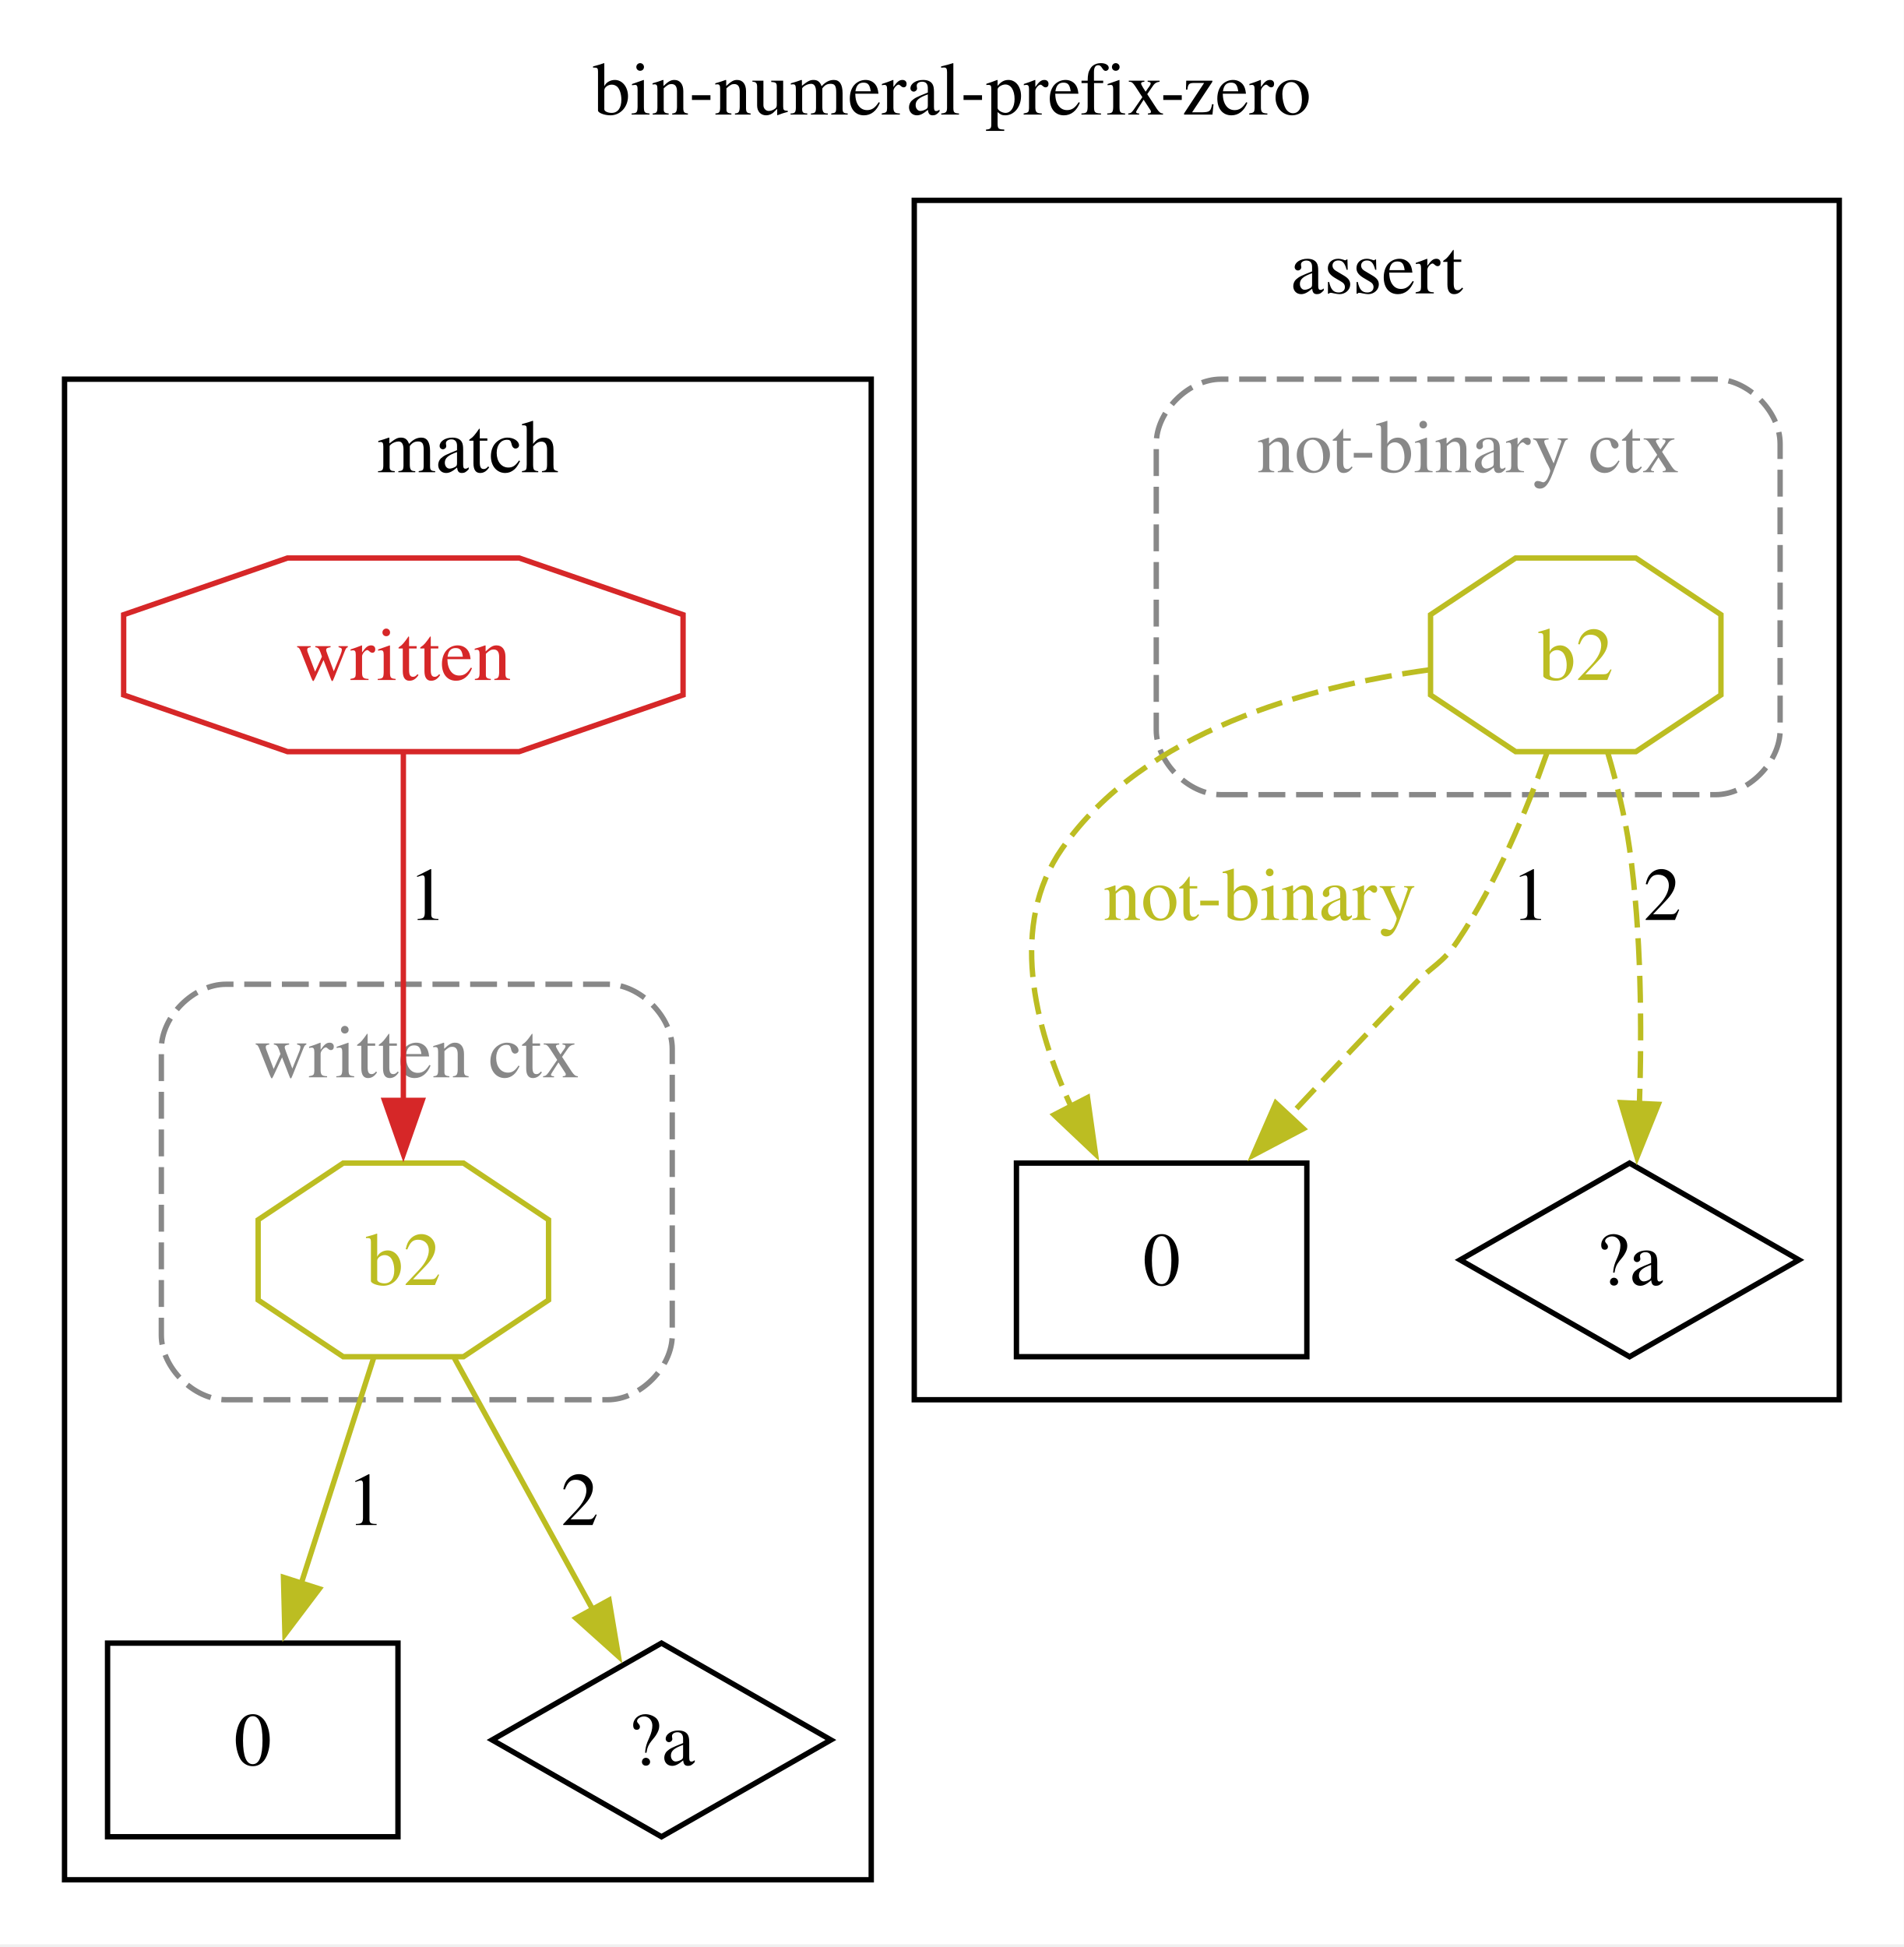
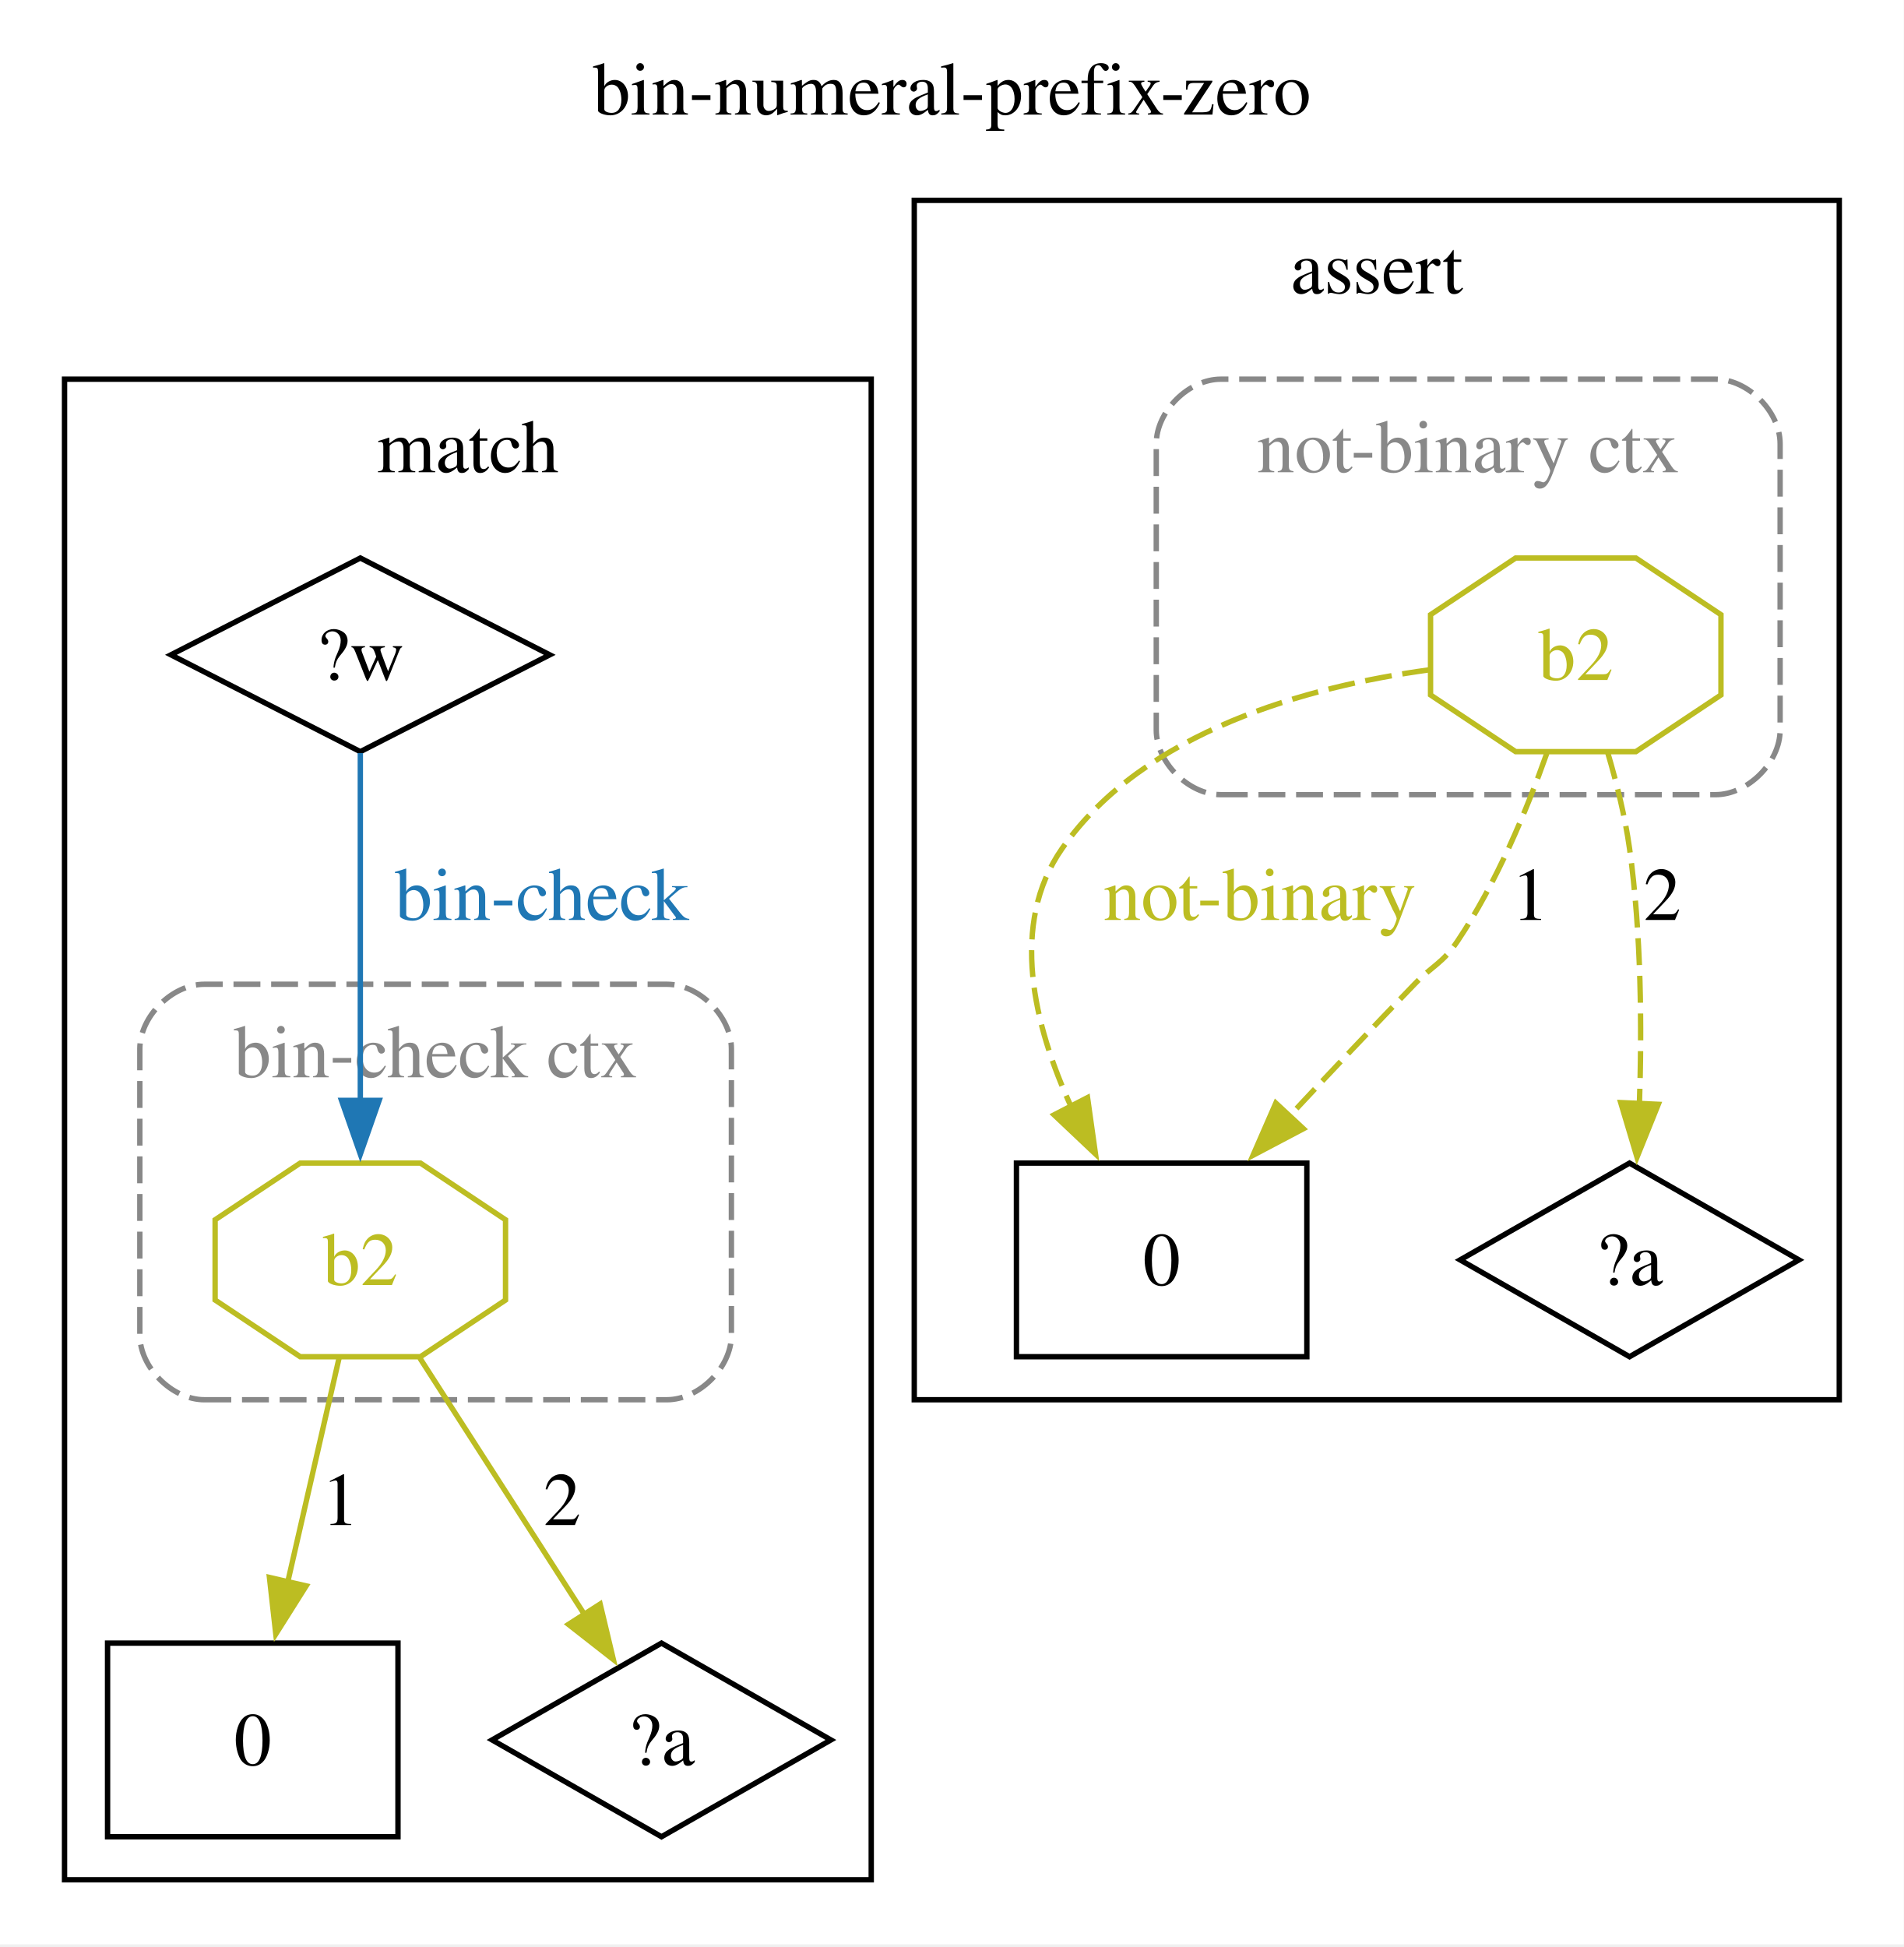
<svg xmlns="http://www.w3.org/2000/svg" width="354pt" height="362pt" viewBox="0.00 0.00 354.00 362.00">
  <g id="graph0" class="graph" transform="scale(1 1) rotate(0) translate(4 357.5)">
    <polygon fill="white" stroke="none" points="-4,4 -4,-357.5 350,-357.5 350,4 -4,4" />
    <text xml:space="preserve" text-anchor="middle" x="173" y="-336.2" font-family="Times,serif" font-size="14.00">bin-numeral-prefix-zero</text>
    <g id="clust1" class="cluster">
      <polygon fill="none" stroke="black" points="8,-8 8,-287 158,-287 158,-8 8,-8" />
      <text xml:space="preserve" text-anchor="middle" x="83" y="-269.7" font-family="Times,serif" font-size="14.00">match</text>
    </g>
    <g id="clust2" class="cluster">
-       <path fill="none" stroke="#888888" stroke-dasharray="5,2" d="M38,-97.25C38,-97.25 109,-97.25 109,-97.25 115,-97.25 121,-103.25 121,-109.25 121,-109.25 121,-162.5 121,-162.5 121,-168.5 115,-174.5 109,-174.5 109,-174.5 38,-174.5 38,-174.5 32,-174.5 26,-168.5 26,-162.5 26,-162.5 26,-109.25 26,-109.25 26,-103.25 32,-97.25 38,-97.25" />
-       <text xml:space="preserve" text-anchor="middle" x="73.5" y="-157.2" font-family="Times,serif" font-size="14.00" fill="#888888">written ctx</text>
+       <path fill="none" stroke="#888888" stroke-dasharray="5,2" d="M34,-97.25C34,-97.25 120,-97.25 120,-97.25 126,-97.25 132,-103.25 132,-109.25 132,-109.25 132,-162.5 132,-162.5 132,-168.5 126,-174.5 120,-174.5 120,-174.5 34,-174.5 34,-174.5 28,-174.5 22,-168.5 22,-162.5 22,-162.5 22,-109.25 22,-109.25 22,-103.25 28,-97.25 34,-97.25" />
+       <text xml:space="preserve" text-anchor="middle" x="77" y="-157.2" font-family="Times,serif" font-size="14.00" fill="#888888">bin-check ctx</text>
    </g>
    <g id="clust3" class="cluster">
      <polygon fill="none" stroke="black" points="166,-97.25 166,-320.25 338,-320.25 338,-97.25 166,-97.25" />
      <text xml:space="preserve" text-anchor="middle" x="252" y="-302.95" font-family="Times,serif" font-size="14.00">assert</text>
    </g>
    <g id="clust4" class="cluster">
      <path fill="none" stroke="#888888" stroke-dasharray="5,2" d="M223,-209.75C223,-209.75 315,-209.75 315,-209.75 321,-209.75 327,-215.75 327,-221.75 327,-221.75 327,-275 327,-275 327,-281 321,-287 315,-287 315,-287 223,-287 223,-287 217,-287 211,-281 211,-275 211,-275 211,-221.75 211,-221.75 211,-215.75 217,-209.75 223,-209.75" />
      <text xml:space="preserve" text-anchor="middle" x="269" y="-269.7" font-family="Times,serif" font-size="14.00" fill="#888888">not-binary ctx</text>
    </g>
    <g id="node1" class="node">
+       <polygon fill="none" stroke="black" points="63,-253.75 27.78,-235.75 63,-217.75 98.22,-235.75 63,-253.75" />
+       <text xml:space="preserve" text-anchor="middle" x="63" y="-231.07" font-family="Times,serif" font-size="14.00">?w</text>
+     </g>
+     <g id="node4" class="node">
+       <polygon fill="none" stroke="#bcbd22" points="90,-115.79 90,-130.71 74.18,-141.25 51.82,-141.25 36,-130.71 36,-115.79 51.82,-105.25 74.18,-105.25 90,-115.79" />
+       <text xml:space="preserve" text-anchor="middle" x="63" y="-118.58" font-family="Times,serif" font-size="14.00" fill="#bcbd22">b2</text>
+     </g>
+     <g id="edge1" class="edge">
+       <path fill="none" stroke="#1f77b4" d="M63,-217.48C63,-200.21 63,-173.34 63,-152.87" />
+       <polygon fill="#1f77b4" stroke="#1f77b4" points="66.5,-152.91 63,-142.91 59.5,-152.91 66.5,-152.91" />
+       <text xml:space="preserve" text-anchor="middle" x="96.75" y="-186.45" font-family="Times,serif" font-size="14.00" fill="#1f77b4">bin-check</text>
+     </g>
+     <g id="node2" class="node">
      <polygon fill="none" stroke="black" points="70,-52 16,-52 16,-16 70,-16 70,-52" />
      <text xml:space="preserve" text-anchor="middle" x="43" y="-29.32" font-family="Times,serif" font-size="14.00">0</text>
    </g>
-     <g id="node2" class="node">
+     <g id="node3" class="node">
      <polygon fill="none" stroke="black" points="119,-52 87.5,-34 119,-16 150.5,-34 119,-52" />
      <text xml:space="preserve" text-anchor="middle" x="119" y="-29.32" font-family="Times,serif" font-size="14.00">?a</text>
    </g>
-     <g id="node3" class="node">
-       <polygon fill="none" stroke="#bcbd22" points="98,-115.79 98,-130.71 82.18,-141.25 59.82,-141.25 44,-130.71 44,-115.79 59.82,-105.25 82.18,-105.25 98,-115.79" />
-       <text xml:space="preserve" text-anchor="middle" x="71" y="-118.58" font-family="Times,serif" font-size="14.00" fill="#bcbd22">b2</text>
-     </g>
    <g id="edge2" class="edge">
-       <path fill="none" stroke="#bcbd22" d="M65.47,-105.01C61.63,-93.06 56.44,-76.88 52.01,-63.08" />
-       <polygon fill="#bcbd22" stroke="#bcbd22" points="55.37,-62.1 48.98,-53.64 48.71,-64.23 55.37,-62.1" />
-       <text xml:space="preserve" text-anchor="middle" x="64.01" y="-73.95" font-family="Times,serif" font-size="14.00">1</text>
+       <path fill="none" stroke="#bcbd22" d="M59.05,-105.01C56.31,-93.06 52.6,-76.88 49.44,-63.08" />
+       <polygon fill="#bcbd22" stroke="#bcbd22" points="52.93,-62.64 47.28,-53.68 46.1,-64.21 52.93,-62.64" />
+       <text xml:space="preserve" text-anchor="middle" x="59.29" y="-73.95" font-family="Times,serif" font-size="14.00">1</text>
    </g>
    <g id="edge3" class="edge">
-       <path fill="none" stroke="#bcbd22" d="M80.48,-105.01C87.87,-91.58 98.2,-72.81 106.3,-58.09" />
-       <polygon fill="#bcbd22" stroke="#bcbd22" points="109.25,-59.99 111,-49.54 103.11,-56.62 109.25,-59.99" />
-       <text xml:space="preserve" text-anchor="middle" x="103.8" y="-73.95" font-family="Times,serif" font-size="14.00">2</text>
-     </g>
-     <g id="node4" class="node">
-       <polygon fill="none" stroke="#d62728" points="123.01,-228.29 123.01,-243.21 92.54,-253.75 49.46,-253.75 18.99,-243.21 18.99,-228.29 49.46,-217.75 92.54,-217.75 123.01,-228.29" />
-       <text xml:space="preserve" text-anchor="middle" x="71" y="-231.07" font-family="Times,serif" font-size="14.00" fill="#d62728">written</text>
-     </g>
-     <g id="edge1" class="edge">
-       <path fill="none" stroke="#d62728" d="M71,-217.48C71,-200.21 71,-173.34 71,-152.87" />
-       <polygon fill="#d62728" stroke="#d62728" points="74.5,-152.91 71,-142.91 67.5,-152.91 74.5,-152.91" />
-       <text xml:space="preserve" text-anchor="middle" x="75.5" y="-186.45" font-family="Times,serif" font-size="14.00">1</text>
+       <path fill="none" stroke="#bcbd22" d="M74.06,-105.01C82.87,-91.29 95.25,-72 104.79,-57.14" />
+       <polygon fill="#bcbd22" stroke="#bcbd22" points="107.59,-59.26 110.05,-48.95 101.7,-55.48 107.59,-59.26" />
+       <text xml:space="preserve" text-anchor="middle" x="100.52" y="-73.95" font-family="Times,serif" font-size="14.00">2</text>
    </g>
    <g id="node5" class="node">
      <polygon fill="none" stroke="black" points="239,-141.25 185,-141.25 185,-105.25 239,-105.25 239,-141.25" />
      <text xml:space="preserve" text-anchor="middle" x="212" y="-118.58" font-family="Times,serif" font-size="14.00">0</text>
    </g>
    <g id="node6" class="node">
      <polygon fill="none" stroke="black" points="299,-141.25 267.5,-123.25 299,-105.25 330.5,-123.25 299,-141.25" />
      <text xml:space="preserve" text-anchor="middle" x="299" y="-118.58" font-family="Times,serif" font-size="14.00">?a</text>
    </g>
    <g id="node7" class="node">
      <polygon fill="none" stroke="#bcbd22" points="316,-228.29 316,-243.21 300.18,-253.75 277.82,-253.75 262,-243.21 262,-228.29 277.82,-217.75 300.18,-217.75 316,-228.29" />
      <text xml:space="preserve" text-anchor="middle" x="289" y="-231.07" font-family="Times,serif" font-size="14.00" fill="#bcbd22">b2</text>
    </g>
    <g id="edge4" class="edge">
      <path fill="none" stroke="#bcbd22" stroke-dasharray="5,2" d="M261.69,-232.95C239.25,-229.86 208.77,-221.61 193.5,-199.75 183.64,-185.64 188.2,-166.84 195.26,-151.54" />
      <polygon fill="#bcbd22" stroke="#bcbd22" points="198.22,-153.43 199.7,-142.94 192,-150.22 198.22,-153.43" />
      <text xml:space="preserve" text-anchor="middle" x="230.25" y="-186.45" font-family="Times,serif" font-size="14.00" fill="#bcbd22">not-binary</text>
    </g>
    <g id="edge5" class="edge">
      <path fill="none" stroke="#bcbd22" stroke-dasharray="5,2" d="M283.62,-217.44C279.87,-206.84 274.25,-193.28 267,-182.5 264.19,-178.33 262.5,-178.11 259,-174.5 251.32,-166.55 243.05,-157.79 235.62,-149.83" />
      <polygon fill="#bcbd22" stroke="#bcbd22" points="238.36,-147.64 228.99,-142.7 233.23,-152.41 238.36,-147.64" />
      <text xml:space="preserve" text-anchor="middle" x="280.54" y="-186.45" font-family="Times,serif" font-size="14.00">1</text>
    </g>
    <g id="edge6" class="edge">
      <path fill="none" stroke="#bcbd22" stroke-dasharray="5,2" d="M294.96,-217.51C296.61,-211.91 298.18,-205.63 299,-199.75 301.2,-184.03 301.32,-166.29 300.83,-151.96" />
      <polygon fill="#bcbd22" stroke="#bcbd22" points="304.35,-152.18 300.39,-142.35 297.36,-152.5 304.35,-152.18" />
      <text xml:space="preserve" text-anchor="middle" x="305.08" y="-186.45" font-family="Times,serif" font-size="14.00">2</text>
    </g>
  </g>
</svg>
